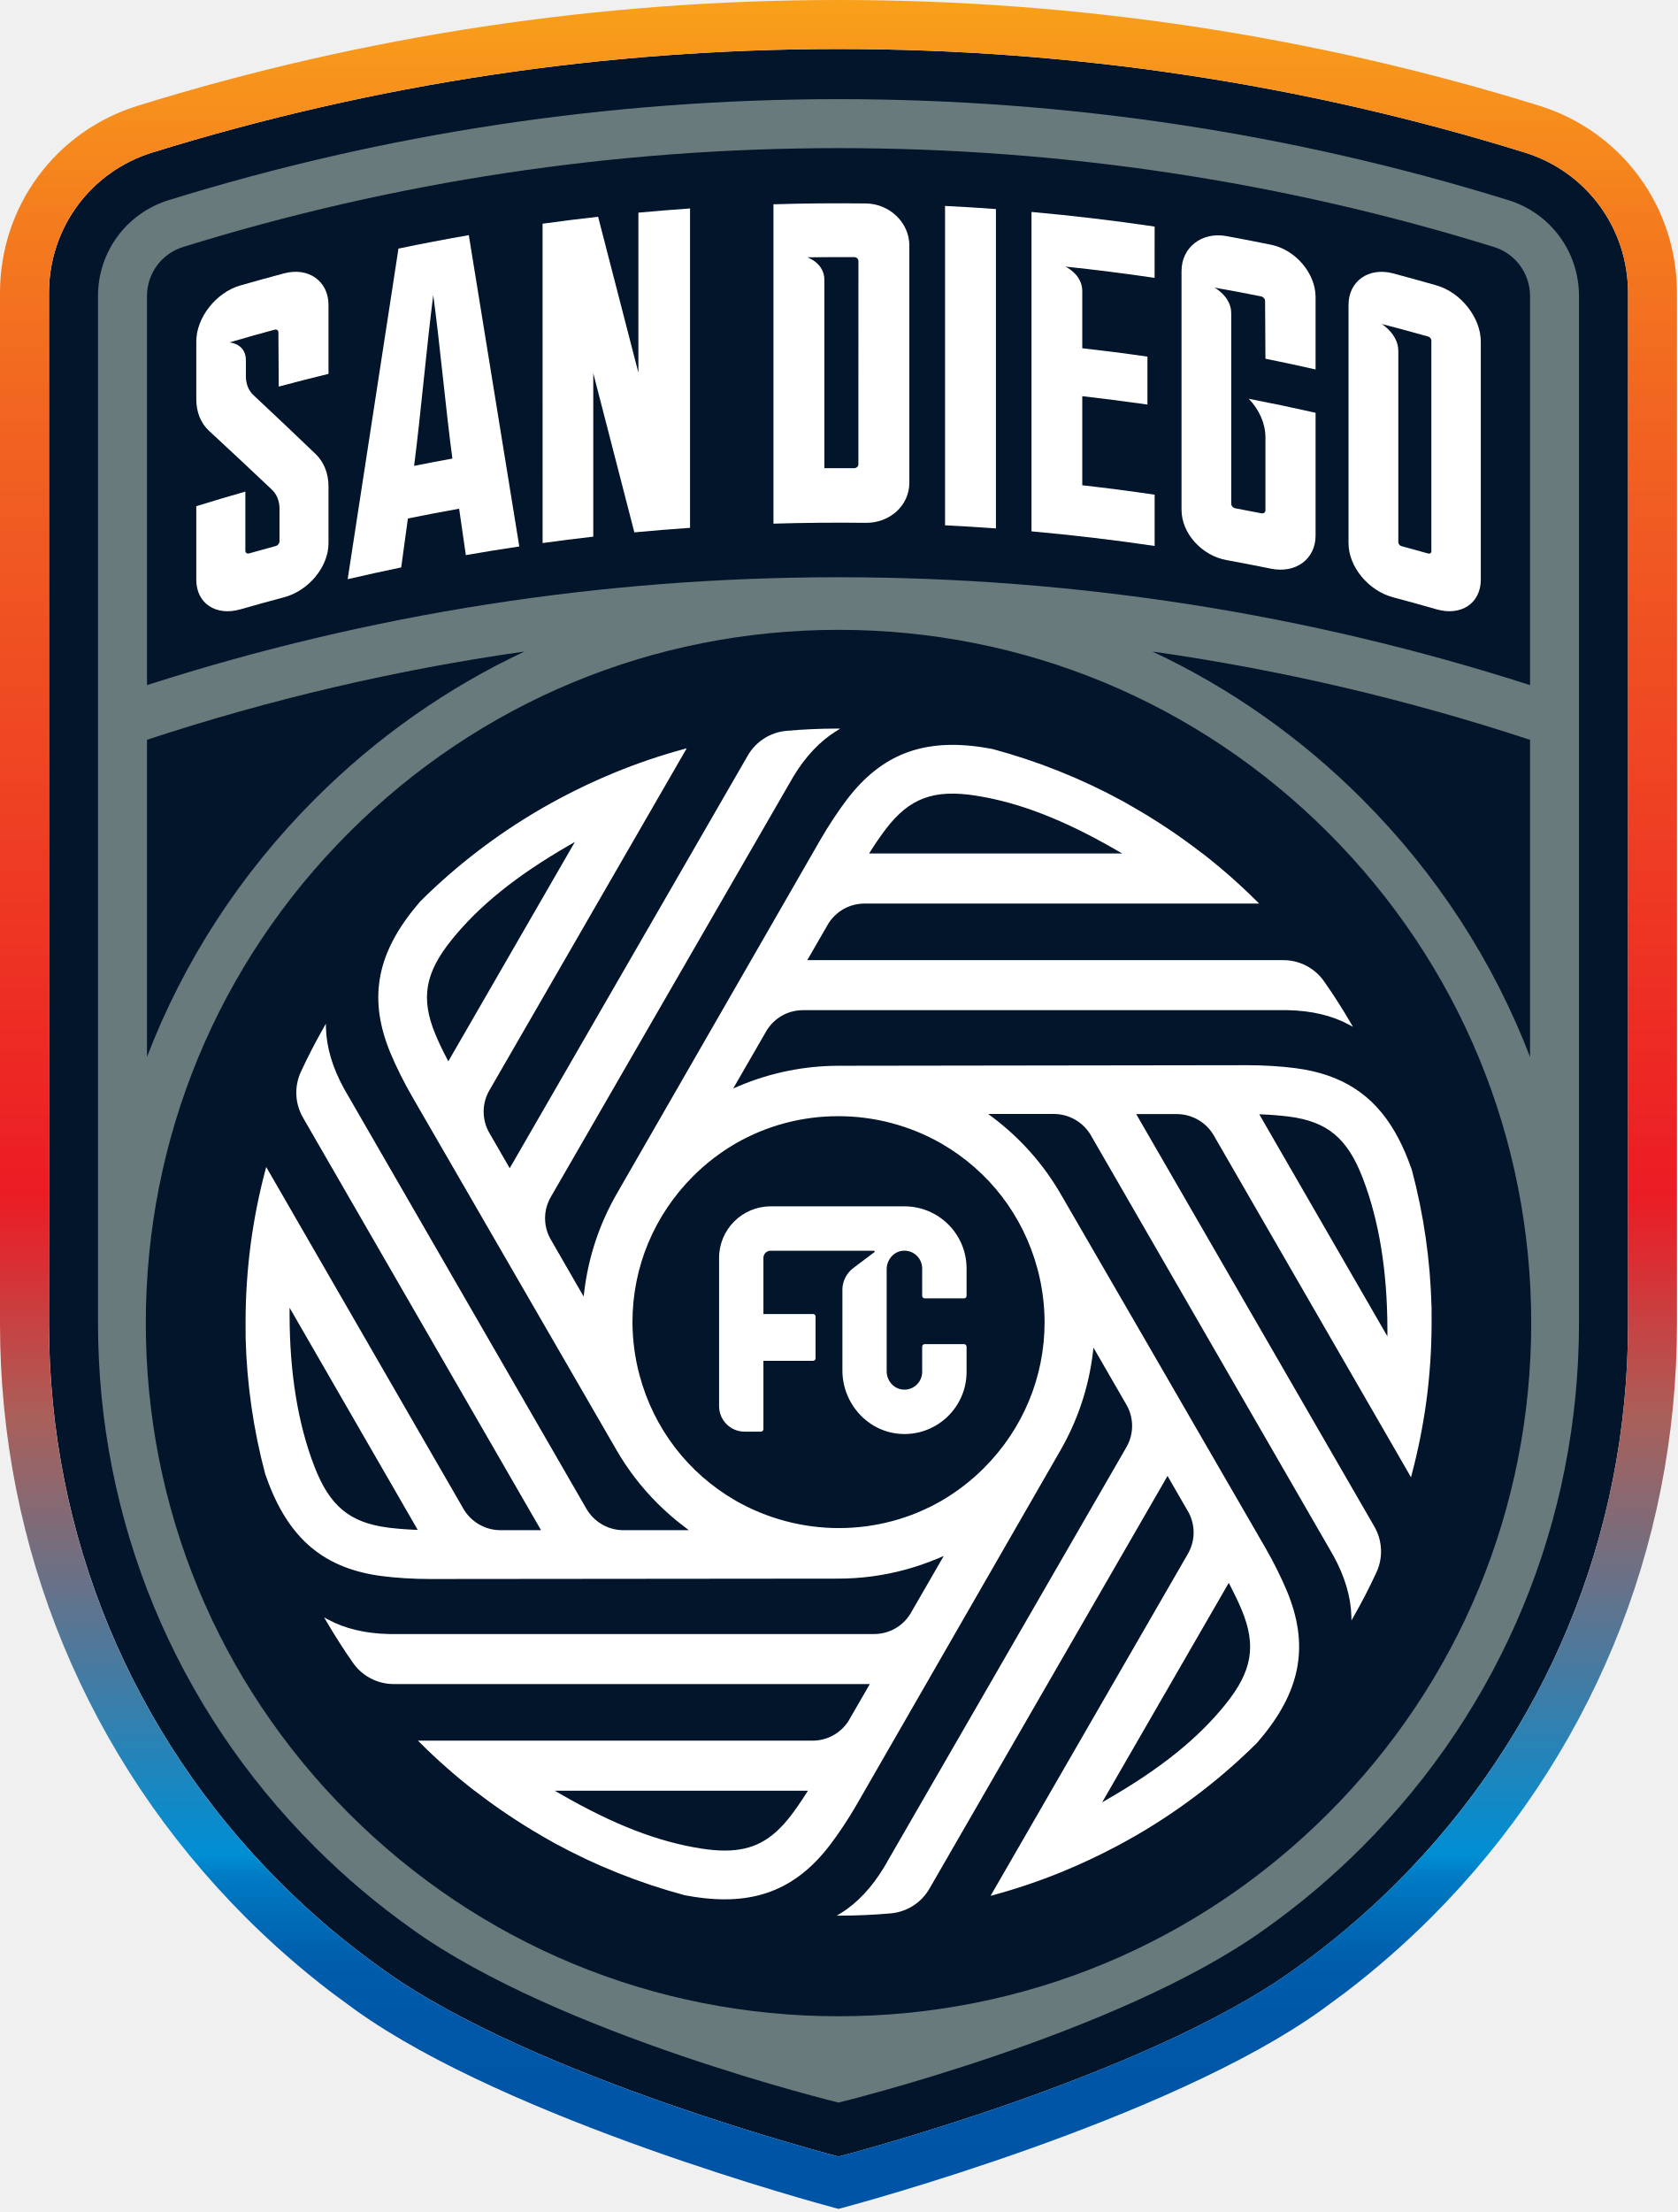
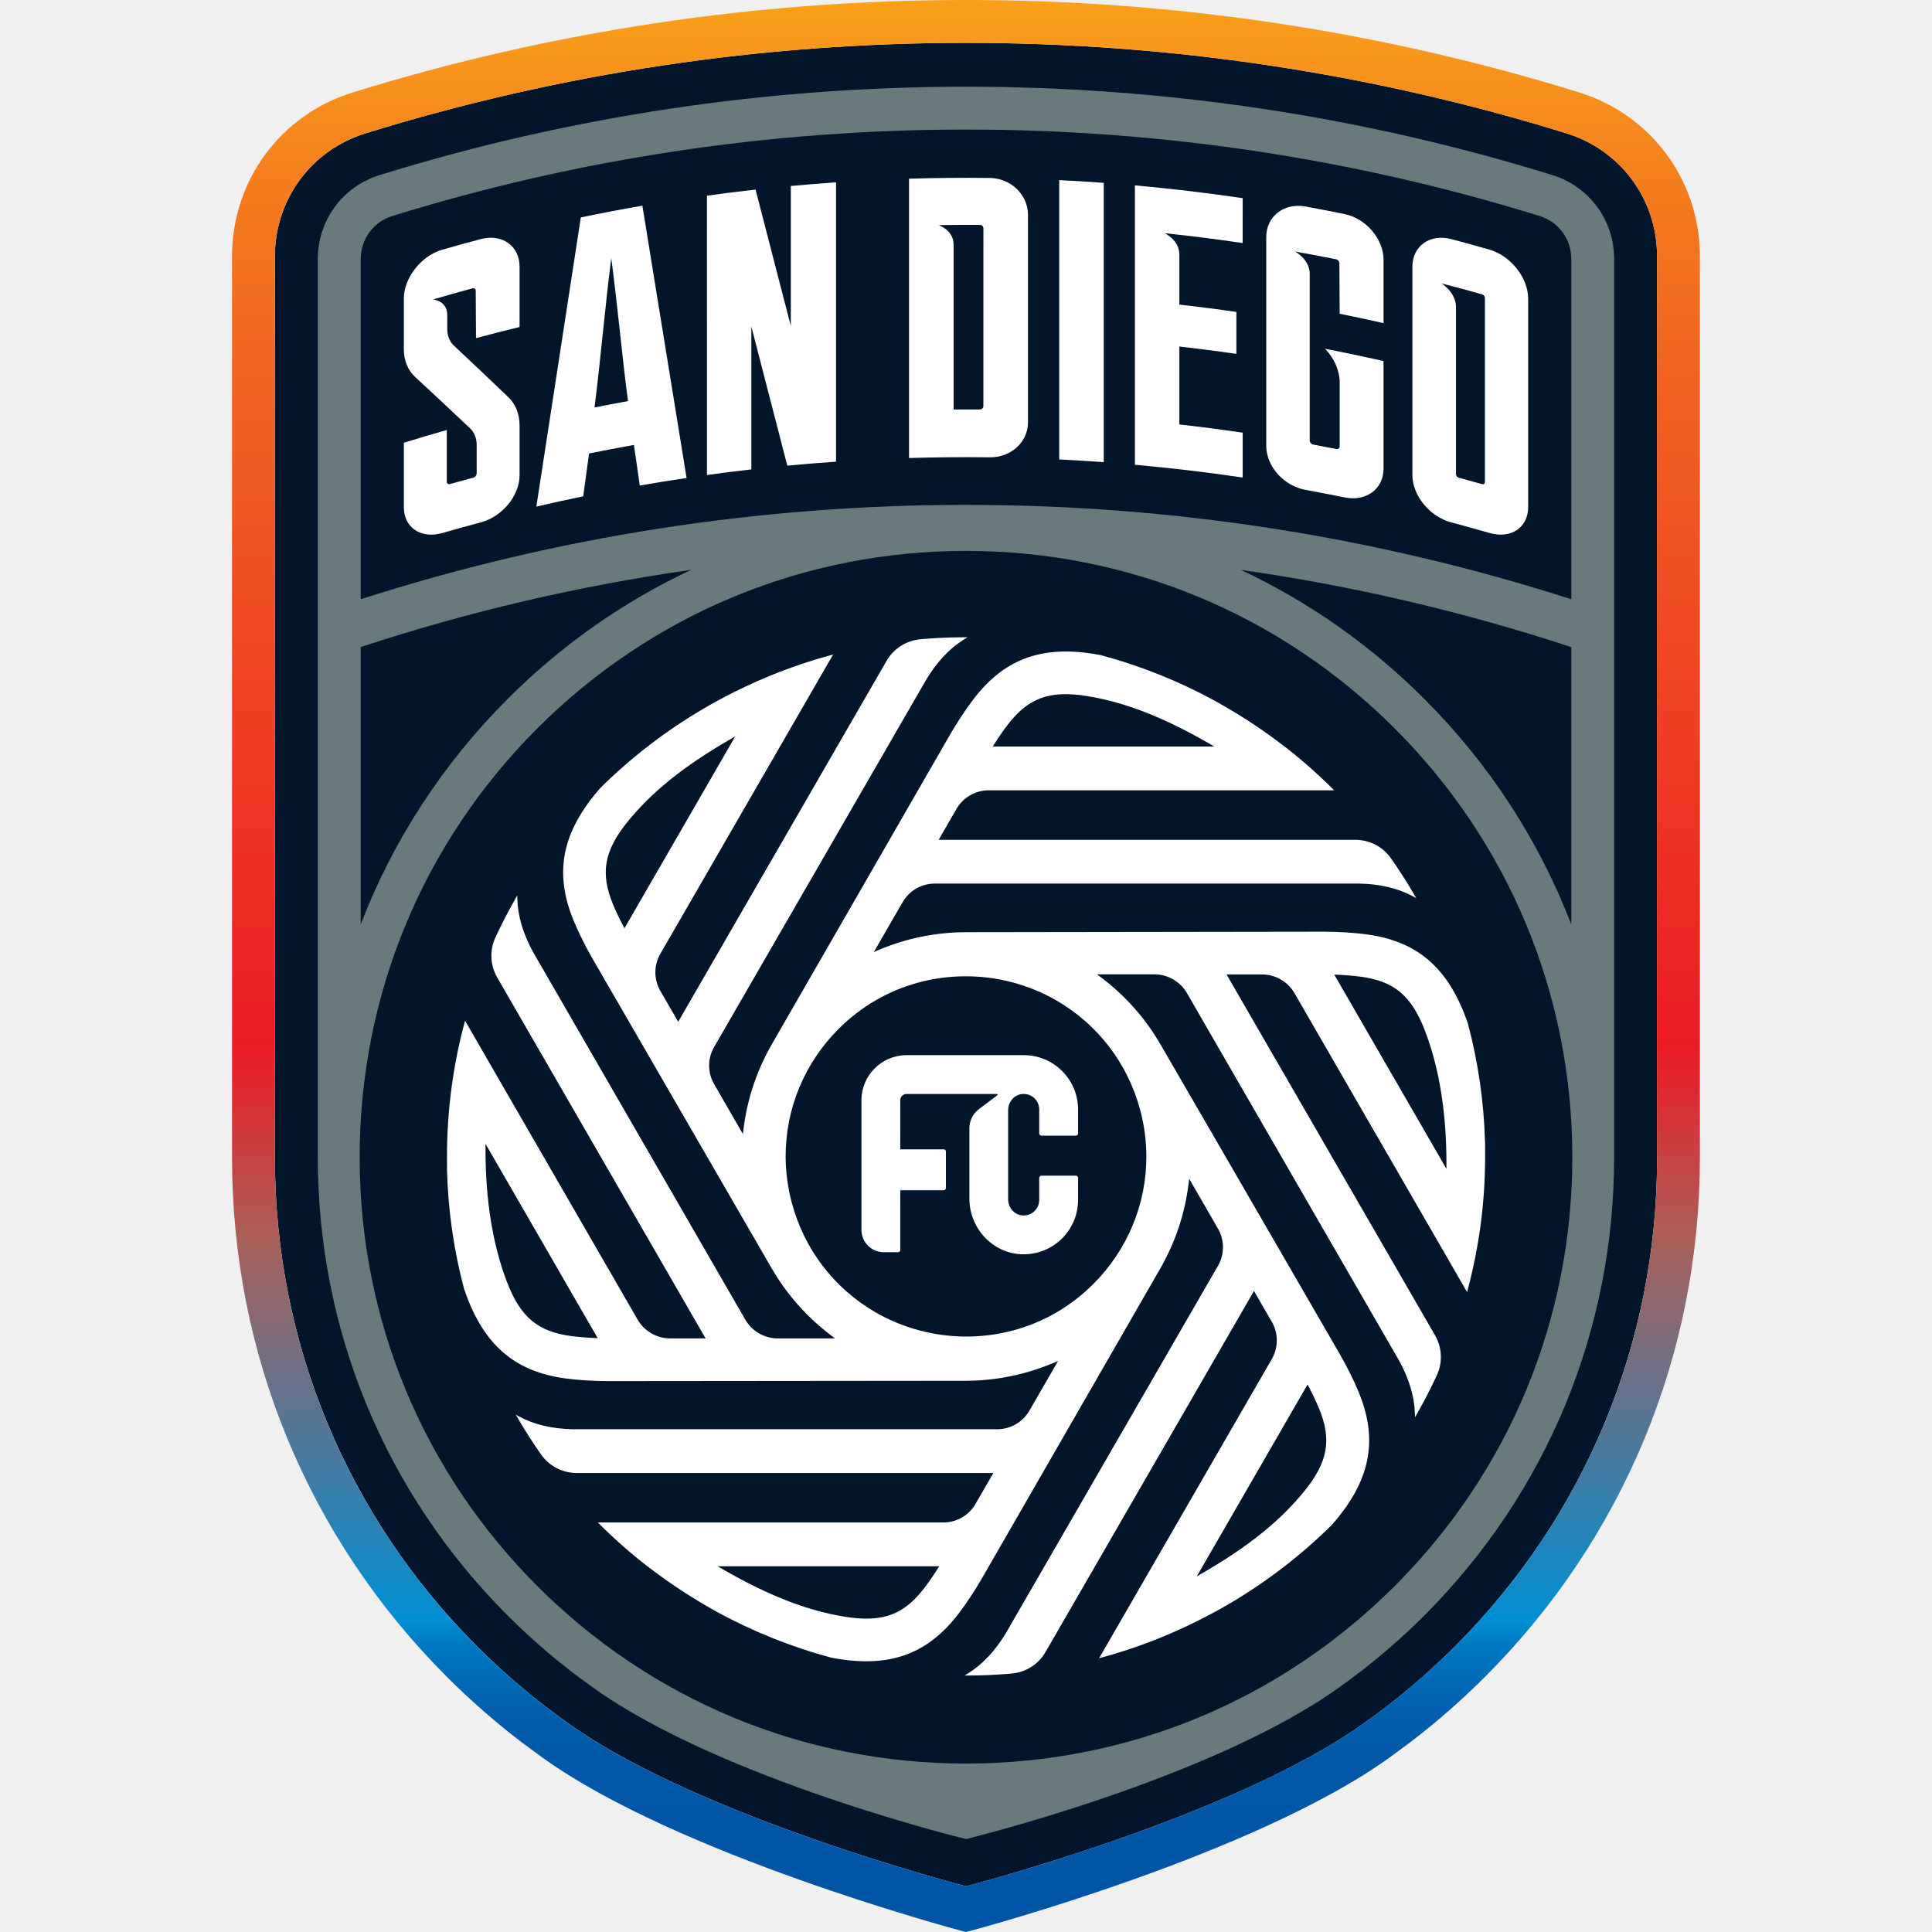
- <svg xmlns="http://www.w3.org/2000/svg" width="531" height="700" viewBox="0 0 531 700" fill="none">
-   <g clip-path="url(#clip0_38_504)">
-     <path d="M515.349 418.962V92.708C515.349 72.187 502.194 54.332 482.621 48.261C412.543 26.532 339.471 15.508 265.43 15.508C191.39 15.508 118.317 26.522 48.239 48.261C28.656 54.322 15.511 72.197 15.511 92.708V418.962C15.511 485.746 41.502 548.546 88.713 595.769C98.864 605.924 109.883 615.231 121.511 623.449C168.982 657.521 265.44 682.455 265.44 682.455C265.44 682.455 361.898 657.521 409.369 623.449C420.987 615.231 432.026 605.904 442.167 595.769C489.348 548.546 515.349 485.756 515.349 418.962Z" fill="#02152B" />
-     <path d="M487.212 33.442C415.657 11.254 341.038 0 265.43 0C189.823 0 115.203 11.254 43.638 33.452C17.537 41.531 0 65.347 0 92.708V418.961C0 489.89 27.608 556.575 77.744 606.733C86.208 615.201 95.311 623.16 104.863 630.459C104.863 630.459 111.45 635.332 112.229 635.882L112.458 636.041C161.047 670.912 259.99 697.563 264.182 698.682L265.42 699.011L266.658 698.682C270.85 697.573 369.804 670.922 418.392 636.031L418.602 635.882C419.35 635.342 425.968 630.459 426.018 630.409C435.51 623.16 444.613 615.191 453.087 606.723C503.222 556.565 530.83 489.88 530.83 418.951V92.708C530.83 65.357 513.293 41.531 487.182 33.442H487.212ZM515.349 418.961C515.349 485.756 489.358 548.546 442.147 595.769C432.006 605.914 420.977 615.221 409.349 623.449C361.878 657.521 265.42 682.455 265.42 682.455C265.42 682.455 168.962 657.521 121.491 623.449C109.873 615.231 98.844 605.924 88.693 595.769C41.492 548.546 15.491 485.756 15.491 418.961V92.708C15.491 72.187 28.646 54.332 48.219 48.261C118.297 26.532 191.37 15.508 265.41 15.508C339.451 15.508 412.523 26.522 482.601 48.261C502.184 54.322 515.329 72.197 515.329 92.708V418.961H515.349Z" fill="url(#paint0_linear_38_504)" />
-     <path d="M477.461 63.34C409.06 42.12 337.724 31.375 265.42 31.375C193.116 31.375 121.791 42.13 53.389 63.34C40.015 67.484 31.022 79.696 31.022 93.716V418.682C31.022 481.322 55.406 540.208 99.682 584.505C109.314 594.141 119.635 602.839 130.544 610.548H130.534C177.017 643.91 265.42 665.37 265.42 665.37C265.42 665.37 353.824 643.9 400.306 610.548H400.296C411.206 602.839 421.526 594.141 431.158 584.505C475.425 540.208 499.819 481.312 499.819 418.682V93.716C499.829 79.696 490.846 67.484 477.461 63.34ZM57.991 78.148C124.905 57.398 194.703 46.873 265.43 46.873C336.157 46.873 405.956 57.398 472.87 78.148C479.717 80.265 484.328 86.536 484.328 93.706V216.81C413.821 194.153 340.229 182.669 265.43 182.669C190.631 182.669 117.04 194.153 46.532 216.81V93.706C46.532 86.526 51.134 80.275 57.991 78.148ZM46.532 234.106C85.499 221.274 125.444 211.947 166.037 206.175C141.693 217.589 119.255 233.277 99.682 252.859C76.087 276.465 58.141 304.215 46.532 334.462V234.096V234.106ZM420.478 573.81C379.056 615.251 324 638.058 265.42 638.058C206.841 638.058 151.784 615.231 110.372 573.81C68.96 532.379 46.153 477.288 46.153 418.692C46.153 360.096 68.97 305.004 110.372 263.563C151.784 222.133 206.85 199.315 265.42 199.315C323.99 199.315 379.056 222.143 420.478 263.563C461.89 305.004 484.697 360.086 484.697 418.692C484.697 477.298 461.9 532.379 420.478 573.81ZM431.178 252.869C411.595 233.277 389.167 217.599 364.813 206.185C405.407 211.957 445.351 221.294 484.328 234.126V334.482C472.71 304.225 454.764 276.475 431.178 252.879" fill="#697A7C" />
-     <path d="M88.124 105.17C88.164 111.251 88.194 116.264 88.234 122.335C93.474 120.927 98.734 119.599 103.984 118.311V96.462C103.984 88.993 97.676 84.449 89.931 86.506C85.309 87.735 80.688 89.013 76.077 90.331C68.361 92.548 62.133 100.566 62.133 108.026V126.33C62.133 130.404 63.55 133.909 66.145 136.315C72.773 142.437 79.42 148.658 86.088 154.979C87.635 156.447 88.473 158.564 88.473 160.96V171.315C88.473 171.954 87.934 172.613 87.276 172.793C84.471 173.552 81.656 174.331 78.861 175.12C78.203 175.31 77.664 174.94 77.664 174.301V155.568C72.463 157.046 67.293 158.593 62.133 160.191V183.478C62.133 190.947 68.361 195.051 76.077 192.835C80.688 191.506 85.299 190.238 89.931 189.01C97.676 186.953 103.984 179.384 103.984 171.914V153.92C103.984 149.836 102.547 146.211 99.902 143.675C93.324 137.364 86.766 131.153 80.229 125.041C78.672 123.593 77.833 121.486 77.833 119.07V113.997C77.833 108.855 72.913 108.325 72.593 108.375H72.573H72.583C77.354 106.967 82.135 105.619 86.936 104.331C87.595 104.151 88.114 104.521 88.134 105.16L88.124 105.17Z" fill="white" />
-     <path d="M148.41 74.414C140.965 75.702 133.548 77.12 126.132 78.668C120.763 113.478 115.403 148.358 110.053 183.288C115.692 181.98 121.331 180.732 127.001 179.563C127.699 174.221 128.418 169.408 129.117 164.076C134.517 162.977 139.916 161.949 145.336 160.98C146.055 166.053 146.754 170.596 147.462 175.669C153.092 174.68 158.731 173.772 164.38 172.933C159.05 140.03 153.73 107.207 148.401 74.434L148.41 74.414ZM131.083 147.439C133.099 131.902 135.126 108.924 137.142 93.407C139.168 108.146 141.194 130.354 143.2 145.113C139.158 145.852 135.116 146.621 131.073 147.429L131.083 147.439Z" fill="white" />
-     <path d="M171.757 70.789C177.606 69.98 183.464 69.241 189.323 68.592C193.575 84.999 197.817 101.455 202.079 117.942V67.294C207.519 66.795 212.979 66.345 218.429 65.966V167.031C212.55 167.441 206.681 167.92 200.802 168.469C196.46 151.643 192.128 134.847 187.796 118.101V169.827C182.446 170.437 177.097 171.116 171.757 171.854C171.747 138.163 171.747 104.471 171.747 70.789H171.757Z" fill="white" />
-     <path d="M274.044 64.388C264.302 64.268 254.571 64.348 244.829 64.648V165.713C254.571 165.424 264.302 165.334 274.044 165.454C281.66 165.543 287.848 159.961 287.848 152.792V77.659C287.838 70.509 281.67 64.478 274.044 64.378V64.388ZM271.708 146.94C271.708 147.609 271.119 148.148 270.411 148.148C267.267 148.128 264.103 148.128 260.949 148.148V88.444C260.889 83.211 255.569 81.444 255.569 81.444H255.609L255.539 81.434C260.499 81.364 265.46 81.344 270.431 81.374C271.149 81.374 271.728 81.923 271.728 82.602C271.718 105.389 271.718 124.173 271.718 146.95L271.708 146.94Z" fill="white" />
-     <path d="M299.147 166.233C304.516 166.502 309.896 166.832 315.256 167.221V66.156C309.886 65.766 304.526 65.427 299.147 65.167V166.233Z" fill="white" />
-     <path d="M365.492 71.698C352.536 69.78 339.541 68.243 326.515 67.074V168.15C339.531 169.318 352.536 170.856 365.492 172.773V156.546C357.876 155.418 350.24 154.429 342.585 153.561V125.371C349.482 126.16 356.349 127.048 363.216 128.027V112.859C356.349 111.86 349.462 110.981 342.585 110.203V91.959C342.505 86.746 337.225 84.35 337.225 84.359L337.504 84.429C337.345 84.379 337.235 84.359 337.235 84.359C346.667 85.358 356.089 86.546 365.482 87.934C365.492 82.862 365.492 76.74 365.492 71.698Z" fill="white" />
-     <path d="M400.456 95.224C400.496 101.675 400.526 107.067 400.566 113.518C405.866 114.586 411.156 115.715 416.436 116.913V93.986C416.436 86.526 410.128 79.037 402.312 77.439C397.621 76.481 392.93 75.582 388.219 74.713C380.374 73.285 374.006 78.318 374.006 85.778V161.3C374.006 168.759 380.384 175.809 388.219 177.237C392.92 178.096 397.621 179.004 402.312 179.963C410.128 181.551 416.436 176.967 416.436 169.498V130.623C409.399 129.036 402.342 127.558 395.266 126.19C398.639 129.645 400.566 134.108 400.566 138.372V161.479C400.566 162.148 399.997 162.578 399.288 162.438C396.533 161.889 393.778 161.359 391.014 160.85C390.315 160.72 389.736 160.061 389.736 159.402V99.108C389.736 93.796 384.406 90.99 384.406 91.01C384.416 91.01 384.446 91.02 384.456 91.02C384.436 91.01 384.406 91.01 384.406 91.01C389.337 91.879 394.248 92.797 399.168 93.786C399.887 93.936 400.456 94.595 400.456 95.264V95.224Z" fill="white" />
-     <path d="M454.734 90.321C450.152 89.013 445.581 87.735 440.979 86.516C433.194 84.459 426.866 89.013 426.866 96.502V171.864C426.866 179.374 433.194 186.963 440.979 189.02C445.571 190.238 450.152 191.506 454.734 192.825C462.479 195.051 468.737 190.937 468.737 183.438V108.076C468.737 100.596 462.489 92.548 454.734 90.321ZM453.087 174.471C453.087 175.01 452.628 175.31 452.079 175.16C449.274 174.361 446.459 173.592 443.644 172.833C443.086 172.683 442.626 172.114 442.626 171.585V111.051C442.626 105.739 437.366 102.514 437.366 102.524C442.287 103.792 447.188 105.11 452.079 106.498C452.638 106.658 453.087 107.227 453.087 107.766V174.481V174.471Z" fill="white" />
-     <path d="M453.127 413.28C452.747 398.79 450.661 384.321 446.918 370.231C446.579 369.262 446.19 368.204 445.781 367.155C444.533 363.91 443.116 360.924 441.588 358.288C434.721 346.375 424.71 339.934 410.088 338.027C405.536 337.428 399.927 337.088 394.697 337.088L265.56 337.268C254.561 337.278 243.871 339.455 233.78 343.729L232.093 344.448L242.713 326.054C245.208 322.06 249.49 319.673 254.221 319.673H407.612C415.138 319.823 421.686 321.371 427.056 324.287L428.273 324.946L427.575 323.747C424.95 319.254 422.105 314.8 419.121 310.546C416.186 306.352 411.375 303.846 406.255 303.846H255.539L262.306 292.123C264.821 288.258 269.063 285.941 273.645 285.941H273.794C273.854 285.941 273.904 285.932 273.954 285.941H398.569L397.901 285.272C392.551 279.94 386.792 274.857 380.753 270.164L380.464 269.974C373.726 264.752 366.59 259.979 359.273 255.745C357.996 255.006 356.738 254.297 355.471 253.568C342.435 246.448 328.531 240.886 314.118 237.011C313.22 236.852 312.242 236.672 311.254 236.522C292.389 233.586 279.114 238.629 268.195 252.879C265.41 256.514 262.306 261.207 259.681 265.75L195.262 377.72C189.773 387.257 186.309 397.602 184.972 408.486L184.752 410.304L174.152 391.91C171.926 387.756 172.006 382.833 174.372 378.759L251.087 245.829C254.98 239.368 259.611 234.475 264.821 231.29L265.999 230.561H264.622C259.402 230.581 254.121 230.82 248.951 231.28C243.851 231.729 239.279 234.645 236.724 239.068L161.346 369.692L154.589 357.969C152.533 353.924 152.603 349.221 154.779 345.277L155.178 344.588L217.381 236.802L216.482 237.051C209.166 239.029 201.89 241.505 194.843 244.371L194.544 244.501C188.715 246.887 182.926 249.603 177.326 252.589L177.236 252.639C175.31 253.668 173.483 254.686 171.627 255.745L170.838 256.204C157.034 264.262 144.338 274.019 133.079 285.203C132.401 285.991 131.672 286.85 130.963 287.739C118.986 302.608 116.72 316.648 123.587 333.224C125.344 337.448 127.849 342.491 130.474 347.034L195.143 458.864C198.696 465.026 203.058 470.688 208.068 475.7C210.693 478.327 213.568 480.833 216.612 483.14L218.059 484.238H197.109C192.368 484.148 187.966 481.542 185.61 477.438L108.935 344.568C105.282 337.947 103.355 331.486 103.186 325.375L103.146 323.977L102.457 325.185C99.872 329.739 97.436 334.432 95.251 339.165C93.095 343.799 93.344 349.211 95.889 353.635L171.258 484.228H158.052C153.331 484.098 148.96 481.472 146.644 477.378L84.271 369.302L84.022 370.211C82.016 377.74 80.478 385.459 79.43 393.138C78.303 401.526 77.734 410.014 77.734 418.372C77.734 420.08 77.744 421.777 77.754 423.465C78.133 437.954 80.209 452.424 83.962 466.514C84.301 467.482 84.691 468.541 85.1 469.609C91.997 487.424 102.996 496.401 120.783 498.747C125.324 499.347 130.933 499.686 136.174 499.686L265.31 499.566C272.417 499.566 279.494 498.628 286.351 496.79C289.934 495.832 293.537 494.593 297.061 493.106L298.737 492.387L288.157 510.72C285.672 514.715 281.38 517.101 276.679 517.101H123.248C115.722 516.951 109.174 515.404 103.815 512.488L102.597 511.829L103.296 513.027C105.921 517.511 108.765 521.964 111.75 526.228C114.684 530.422 119.495 532.929 124.615 532.929H275.332L268.564 544.652C266.059 548.526 261.807 550.833 257.226 550.833H132.291L132.96 551.502C138.31 556.834 144.069 561.917 150.107 566.611L150.397 566.8C157.134 572.013 164.271 576.796 171.597 581.03C172.864 581.759 174.112 582.468 175.37 583.187C188.425 590.317 202.339 595.889 216.772 599.763C217.66 599.923 218.648 600.103 219.636 600.252C238.501 603.188 251.776 598.145 262.695 583.896C265.48 580.251 268.584 575.568 271.209 571.024L335.628 459.054C341.118 449.518 344.581 439.173 345.919 428.288L346.138 426.471L356.758 444.874C358.974 449.029 358.884 453.941 356.539 458.006L279.823 590.926C275.91 597.387 271.289 602.3 266.079 605.485L264.901 606.214H266.299C271.509 606.194 276.779 605.954 281.969 605.495C287.069 605.046 291.641 602.13 294.196 597.696L369.574 467.073L376.341 478.796C378.457 482.94 378.318 487.813 375.952 491.827C375.912 491.897 375.892 491.947 375.862 491.987L313.56 599.953L314.468 599.703C321.784 597.716 329.07 595.25 336.147 592.364L336.416 592.244C342.245 589.857 348.015 587.141 353.584 584.175L353.844 584.046C355.72 583.047 357.567 582.019 359.333 581L360.072 580.581C373.896 572.512 386.602 562.756 397.891 551.552C398.569 550.763 399.288 549.904 400.007 549.016C411.984 534.137 414.26 520.107 407.383 503.531C405.626 499.307 403.121 494.264 400.496 489.72C379.745 453.752 340.259 385.629 335.788 377.91C330.298 368.424 323.062 360.255 314.278 353.625L312.811 352.526H333.831C338.562 352.606 342.974 355.213 345.33 359.307L422.015 492.187C425.668 498.807 427.595 505.268 427.764 511.379L427.804 512.777L428.493 511.569C431.088 507.026 433.514 502.322 435.699 497.589C437.855 492.956 437.606 487.543 435.061 483.12L359.663 352.566H372.868C377.589 352.696 381.961 355.302 384.276 359.417L446.649 467.492L446.878 466.583C448.885 459.044 450.422 451.305 451.48 443.606C452.608 435.238 453.167 426.76 453.167 418.402C453.167 416.695 453.157 415.007 453.147 413.31M439.193 422.926L398.609 352.616L399.717 352.666C402.752 352.796 405.636 353.046 408.062 353.355C420.189 354.943 426.497 360.195 431.338 372.737C436.518 386.148 439.153 402.265 439.173 420.639V422.926H439.193ZM298.029 361.903C313.1 370.611 323.9 384.71 328.422 401.596C329.889 407.068 330.637 412.72 330.657 418.392C330.657 435.777 323.83 452.184 311.453 464.576C307.451 468.581 302.93 472.056 298.039 474.912C288.227 480.583 277.008 483.569 265.56 483.569C254.111 483.569 242.763 480.563 232.832 474.872C217.76 466.164 206.96 452.074 202.439 435.188C200.972 429.716 200.223 424.064 200.203 418.392C200.203 401.007 207.03 384.601 219.407 372.208C223.409 368.204 227.931 364.729 232.822 361.883C242.813 356.111 254.042 353.225 265.3 353.225C276.579 353.205 287.918 356.101 298.029 361.903ZM308.878 251.79C322.553 253.917 336.656 259.379 353.265 268.956L355.241 270.094H275.102L275.701 269.155C277.328 266.599 278.975 264.213 280.472 262.265C287.908 252.559 295.603 249.713 308.878 251.78M137.811 327.292C133.129 315.989 134.507 307.9 142.951 297.435C151.624 286.66 163.402 277.164 180.011 267.568L181.987 266.419L141.913 335.86L141.394 334.862C139.976 332.175 138.749 329.559 137.811 327.292ZM132.231 484.148L131.123 484.098C128.089 483.969 125.204 483.719 122.779 483.409C110.652 481.822 104.344 476.569 99.503 464.027C94.322 450.606 91.687 434.499 91.667 416.126V413.839L132.231 484.148ZM255.758 566.67L255.16 567.609C253.523 570.175 251.866 572.562 250.389 574.499C244.34 582.408 238.261 585.623 229.428 585.623C227.172 585.623 224.737 585.414 221.972 584.984C208.298 582.857 194.194 577.395 177.586 567.819L175.609 566.68H255.758V566.67ZM348.883 570.345L388.958 500.904L389.477 501.903C390.884 504.609 392.122 507.235 393.06 509.482C397.751 520.786 396.364 528.874 387.919 539.339C379.246 550.124 367.468 559.611 350.859 569.207L348.883 570.345Z" fill="white" />
-     <path d="M227.621 398.071V444.974C227.621 449.438 231.235 453.053 235.696 453.053H240.866C241.296 453.053 241.655 452.703 241.655 452.264V430.635H257.375C257.804 430.635 258.164 430.285 258.164 429.846V416.625C258.164 416.195 257.814 415.836 257.375 415.836H241.655V398.061C241.655 396.823 242.663 395.805 243.911 395.805H276.629C276.859 395.805 276.968 396.104 276.779 396.254L270.111 401.277C268.025 402.845 266.768 405.271 266.658 407.867V433.66C266.658 444.305 274.922 453.392 285.552 453.792C296.731 454.211 305.964 445.244 305.964 434.14V426.151C305.964 425.722 305.614 425.362 305.175 425.362H292.699C292.27 425.362 291.91 425.712 291.91 426.151V434.14C291.91 437.485 288.976 440.161 285.552 439.712C282.718 439.352 280.671 436.796 280.671 433.94V401.656C280.671 398.72 282.817 396.094 285.742 395.815C289.086 395.495 291.91 398.121 291.91 401.417V410.084C291.91 410.514 292.26 410.873 292.699 410.873H305.175C305.604 410.873 305.964 410.524 305.964 410.084V401.417C305.964 390.562 297.16 381.755 286.311 381.755H243.931C234.918 381.775 227.621 389.074 227.621 398.071Z" fill="white" />
+ <svg xmlns="http://www.w3.org/2000/svg" width="700" height="700" viewBox="0 0 700 700" fill="none">
+   <g clip-path="url(#clip0_74_870)">
+     <path d="M600.39 419.56V92.84C600.39 72.29 587.21 54.41 567.6 48.33C497.39 26.57 424.18 15.53 350 15.53C275.82 15.53 202.61 26.56 132.4 48.33C112.78 54.4 99.61 72.3 99.61 92.84V419.56C99.61 486.44 125.65 549.33 172.95 596.62C183.12 606.79 194.16 616.11 205.81 624.34C253.37 658.46 350.01 683.43 350.01 683.43C350.01 683.43 446.65 658.46 494.21 624.34C505.85 616.11 516.91 606.77 527.07 596.62C574.34 549.33 600.39 486.45 600.39 419.56Z" fill="#02152B" />
+     <path d="M572.2 33.49C500.51 11.27 425.75 0 350 0C274.25 0 199.49 11.27 127.79 33.5C101.64 41.59 84.07 65.44 84.07 92.84V419.56C84.07 490.59 111.73 557.37 161.96 607.6C170.44 616.08 179.56 624.05 189.13 631.36C189.13 631.36 195.73 636.24 196.51 636.79L196.74 636.95C245.42 671.87 344.55 698.56 348.75 699.68L349.99 700.01L351.23 699.68C355.43 698.57 454.57 671.88 503.25 636.94L503.46 636.79C504.21 636.25 510.84 631.36 510.89 631.31C520.4 624.05 529.52 616.07 538.01 607.59C588.24 557.36 615.9 490.58 615.9 419.55V92.84C615.9 65.45 598.33 41.59 572.17 33.49H572.2ZM600.39 419.56C600.39 486.45 574.35 549.33 527.05 596.62C516.89 606.78 505.84 616.1 494.19 624.34C446.63 658.46 349.99 683.43 349.99 683.43C349.99 683.43 253.35 658.46 205.79 624.34C194.15 616.11 183.1 606.79 172.93 596.62C125.64 549.33 99.59 486.45 99.59 419.56V92.84C99.59 72.29 112.77 54.41 132.38 48.33C202.59 26.57 275.8 15.53 349.98 15.53C424.16 15.53 497.37 26.56 567.58 48.33C587.2 54.4 600.37 72.3 600.37 92.84V419.56H600.39Z" fill="url(#paint0_linear_74_870)" />
+     <path d="M562.43 63.43C493.9 42.18 422.43 31.42 349.99 31.42C277.55 31.42 206.09 42.19 137.56 63.43C124.16 67.58 115.15 79.81 115.15 93.85V419.28C115.15 482.01 139.58 540.98 183.94 585.34C193.59 594.99 203.93 603.7 214.86 611.42H214.85C261.42 644.83 349.99 666.32 349.99 666.32C349.99 666.32 438.56 644.82 485.13 611.42H485.12C496.05 603.7 506.39 594.99 516.04 585.34C560.39 540.98 584.83 482 584.83 419.28V93.85C584.84 79.81 575.84 67.58 562.43 63.43ZM142.17 78.26C209.21 57.48 279.14 46.94 350 46.94C420.86 46.94 490.79 57.48 557.83 78.26C564.69 80.38 569.31 86.66 569.31 93.84V217.12C498.67 194.43 424.94 182.93 350 182.93C275.06 182.93 201.33 194.43 130.69 217.12V93.84C130.69 86.65 135.3 80.39 142.17 78.26ZM130.69 234.44C169.73 221.59 209.75 212.25 250.42 206.47C226.03 217.9 203.55 233.61 183.94 253.22C160.3 276.86 142.32 304.65 130.69 334.94V234.43V234.44ZM505.34 574.63C463.84 616.13 408.68 638.97 349.99 638.97C291.3 638.97 236.14 616.11 194.65 574.63C153.16 533.14 130.31 477.97 130.31 419.29C130.31 360.61 153.17 305.44 194.65 263.94C236.14 222.45 291.31 199.6 349.99 199.6C408.67 199.6 463.84 222.46 505.34 263.94C546.83 305.44 569.68 360.6 569.68 419.29C569.68 477.98 546.84 533.14 505.34 574.63ZM516.06 253.23C496.44 233.61 473.97 217.91 449.57 206.48C490.24 212.26 530.26 221.61 569.31 234.46V334.96C557.67 304.66 539.69 276.87 516.06 253.24" fill="#697A7C" />
+     <path d="M172.36 105.32C172.4 111.41 172.43 116.43 172.47 122.51C177.72 121.1 182.99 119.77 188.25 118.48V96.6C188.25 89.12 181.93 84.57 174.17 86.63C169.54 87.86 164.91 89.14 160.29 90.46C152.56 92.68 146.32 100.71 146.32 108.18V126.51C146.32 130.59 147.74 134.1 150.34 136.51C156.98 142.64 163.64 148.87 170.32 155.2C171.87 156.67 172.71 158.79 172.71 161.19V171.56C172.71 172.2 172.17 172.86 171.51 173.04C168.7 173.8 165.88 174.58 163.08 175.37C162.42 175.56 161.88 175.19 161.88 174.55V155.79C156.67 157.27 151.49 158.82 146.32 160.42V183.74C146.32 191.22 152.56 195.33 160.29 193.11C164.91 191.78 169.53 190.51 174.17 189.28C181.93 187.22 188.25 179.64 188.25 172.16V154.14C188.25 150.05 186.81 146.42 184.16 143.88C177.57 137.56 171 131.34 164.45 125.22C162.89 123.77 162.05 121.66 162.05 119.24V114.16C162.05 109.01 157.12 108.48 156.8 108.53H156.78H156.79C161.57 107.12 166.36 105.77 171.17 104.48C171.83 104.3 172.35 104.67 172.37 105.31L172.36 105.32Z" fill="white" />
+     <path d="M232.76 74.52C225.3 75.81 217.87 77.23 210.44 78.78C205.06 113.64 199.69 148.57 194.33 183.55C199.98 182.24 205.63 180.99 211.31 179.82C212.01 174.47 212.73 169.65 213.43 164.31C218.84 163.21 224.25 162.18 229.68 161.21C230.4 166.29 231.1 170.84 231.81 175.92C237.45 174.93 243.1 174.02 248.76 173.18C243.42 140.23 238.09 107.36 232.75 74.54L232.76 74.52ZM215.4 147.65C217.42 132.09 219.45 109.08 221.47 93.54C223.5 108.3 225.53 130.54 227.54 145.32C223.49 146.06 219.44 146.83 215.39 147.64L215.4 147.65Z" fill="white" />
+     <path d="M256.15 70.89C262.01 70.08 267.88 69.34 273.75 68.69C278.01 85.12 282.26 101.6 286.53 118.11V67.39C291.98 66.89 297.45 66.44 302.91 66.06V167.27C297.02 167.68 291.14 168.16 285.25 168.71C280.9 151.86 276.56 135.04 272.22 118.27V170.07C266.86 170.68 261.5 171.36 256.15 172.1C256.14 138.36 256.14 104.62 256.14 70.89H256.15Z" fill="white" />
+     <path d="M358.63 64.48C348.87 64.36 339.12 64.44 329.36 64.74V165.95C339.12 165.66 348.87 165.57 358.63 165.69C366.26 165.78 372.46 160.19 372.46 153.01V77.77C372.45 70.61 366.27 64.57 358.63 64.47V64.48ZM356.29 147.15C356.29 147.82 355.7 148.36 354.99 148.36C351.84 148.34 348.67 148.34 345.51 148.36V88.57C345.45 83.33 340.12 81.56 340.12 81.56H340.16L340.09 81.55C345.06 81.48 350.03 81.46 355.01 81.49C355.73 81.49 356.31 82.04 356.31 82.72C356.3 105.54 356.3 124.35 356.3 147.16L356.29 147.15Z" fill="white" />
+     <path d="M383.78 166.47C389.16 166.74 394.55 167.07 399.92 167.46V66.25C394.54 65.86 389.17 65.52 383.78 65.26V166.47Z" fill="white" />
+     <path d="M450.25 71.8C437.27 69.88 424.25 68.34 411.2 67.17V168.39C424.24 169.56 437.27 171.1 450.25 173.02V156.77C442.62 155.64 434.97 154.65 427.3 153.78V125.55C434.21 126.34 441.09 127.23 447.97 128.21V113.02C441.09 112.02 434.19 111.14 427.3 110.36V92.09C427.22 86.87 421.93 84.47 421.93 84.48L422.21 84.55C422.05 84.5 421.94 84.48 421.94 84.48C431.39 85.48 440.83 86.67 450.24 88.06C450.25 82.98 450.25 76.85 450.25 71.8Z" fill="white" />
+     <path d="M485.28 95.36C485.32 101.82 485.35 107.22 485.39 113.68C490.7 114.75 496 115.88 501.29 117.08V94.12C501.29 86.65 494.97 79.15 487.14 77.55C482.44 76.59 477.74 75.69 473.02 74.82C465.16 73.39 458.78 78.43 458.78 85.9V161.53C458.78 169 465.17 176.06 473.02 177.49C477.73 178.35 482.44 179.26 487.14 180.22C494.97 181.81 501.29 177.22 501.29 169.74V130.81C494.24 129.22 487.17 127.74 480.08 126.37C483.46 129.83 485.39 134.3 485.39 138.57V161.71C485.39 162.38 484.82 162.81 484.11 162.67C481.35 162.12 478.59 161.59 475.82 161.08C475.12 160.95 474.54 160.29 474.54 159.63V99.25C474.54 93.93 469.2 91.12 469.2 91.14C469.21 91.14 469.24 91.15 469.25 91.15C469.23 91.14 469.2 91.14 469.2 91.14C474.14 92.01 479.06 92.93 483.99 93.92C484.71 94.07 485.28 94.73 485.28 95.4V95.36Z" fill="white" />
+     <path d="M539.66 90.45C535.07 89.14 530.49 87.86 525.88 86.64C518.08 84.58 511.74 89.14 511.74 96.64V172.11C511.74 179.63 518.08 187.23 525.88 189.29C530.48 190.51 535.07 191.78 539.66 193.1C547.42 195.33 553.69 191.21 553.69 183.7V108.23C553.69 100.74 547.43 92.68 539.66 90.45ZM538.01 174.72C538.01 175.26 537.55 175.56 537 175.41C534.19 174.61 531.37 173.84 528.55 173.08C527.99 172.93 527.53 172.36 527.53 171.83V111.21C527.53 105.89 522.26 102.66 522.26 102.67C527.19 103.94 532.1 105.26 537 106.65C537.56 106.81 538.01 107.38 538.01 107.92V174.73V174.72Z" fill="white" />
+     <path d="M538.05 413.87C537.67 399.36 535.58 384.87 531.83 370.76C531.49 369.79 531.1 368.73 530.69 367.68C529.44 364.43 528.02 361.44 526.49 358.8C519.61 346.87 509.58 340.42 494.93 338.51C490.37 337.91 484.75 337.57 479.51 337.57L350.13 337.75C339.11 337.76 328.4 339.94 318.29 344.22L316.6 344.94L327.24 326.52C329.74 322.52 334.03 320.13 338.77 320.13H492.45C499.99 320.28 506.55 321.83 511.93 324.75L513.15 325.41L512.45 324.21C509.82 319.71 506.97 315.25 503.98 310.99C501.04 306.79 496.22 304.28 491.09 304.28H340.09L346.87 292.54C349.39 288.67 353.64 286.35 358.23 286.35H358.38C358.44 286.35 358.49 286.34 358.54 286.35H483.39L482.72 285.68C477.36 280.34 471.59 275.25 465.54 270.55L465.25 270.36C458.5 265.13 451.35 260.35 444.02 256.11C442.74 255.37 441.48 254.66 440.21 253.93C427.15 246.8 413.22 241.23 398.78 237.35C397.88 237.19 396.9 237.01 395.91 236.86C377.01 233.92 363.71 238.97 352.77 253.24C349.98 256.88 346.87 261.58 344.24 266.13L279.7 378.26C274.2 387.81 270.73 398.17 269.39 409.07L269.17 410.89L258.55 392.47C256.32 388.31 256.4 383.38 258.77 379.3L335.63 246.18C339.53 239.71 344.17 234.81 349.39 231.62L350.57 230.89H349.19C343.96 230.91 338.67 231.15 333.49 231.61C328.38 232.06 323.8 234.98 321.24 239.41L245.72 370.22L238.95 358.48C236.89 354.43 236.96 349.72 239.14 345.77L239.54 345.08L301.86 237.14L300.96 237.39C293.63 239.37 286.34 241.85 279.28 244.72L278.98 244.85C273.14 247.24 267.34 249.96 261.73 252.95L261.64 253C259.71 254.03 257.88 255.05 256.02 256.11L255.23 256.57C241.4 264.64 228.68 274.41 217.4 285.61C216.72 286.4 215.99 287.26 215.28 288.15C203.28 303.04 201.01 317.1 207.89 333.7C209.65 337.93 212.16 342.98 214.79 347.53L279.58 459.52C283.14 465.69 287.51 471.36 292.53 476.38C295.16 479.01 298.04 481.52 301.09 483.83L302.54 484.93H281.55C276.8 484.84 272.39 482.23 270.03 478.12L193.21 345.06C189.55 338.43 187.62 331.96 187.45 325.84L187.41 324.44L186.72 325.65C184.13 330.21 181.69 334.91 179.5 339.65C177.34 344.29 177.59 349.71 180.14 354.14L255.65 484.92H242.42C237.69 484.79 233.31 482.16 230.99 478.06L168.5 369.83L168.25 370.74C166.24 378.28 164.7 386.01 163.65 393.7C162.52 402.1 161.95 410.6 161.95 418.97C161.95 420.68 161.96 422.38 161.97 424.07C162.35 438.58 164.43 453.07 168.19 467.18C168.53 468.15 168.92 469.21 169.33 470.28C176.24 488.12 187.26 497.11 205.08 499.46C209.63 500.06 215.25 500.4 220.5 500.4L349.88 500.28C357 500.28 364.09 499.34 370.96 497.5C374.55 496.54 378.16 495.3 381.69 493.81L383.37 493.09L372.77 511.45C370.28 515.45 365.98 517.84 361.27 517.84H207.55C200.01 517.69 193.45 516.14 188.08 513.22L186.86 512.56L187.56 513.76C190.19 518.25 193.04 522.71 196.03 526.98C198.97 531.18 203.79 533.69 208.92 533.69H359.92L353.14 545.43C350.63 549.31 346.37 551.62 341.78 551.62H216.61L217.28 552.29C222.64 557.63 228.41 562.72 234.46 567.42L234.75 567.61C241.5 572.83 248.65 577.62 255.99 581.86C257.26 582.59 258.51 583.3 259.77 584.02C272.85 591.16 286.79 596.74 301.25 600.62C302.14 600.78 303.13 600.96 304.12 601.11C323.02 604.05 336.32 599 347.26 584.73C350.05 581.08 353.16 576.39 355.79 571.84L420.33 459.71C425.83 450.16 429.3 439.8 430.64 428.9L430.86 427.08L441.5 445.51C443.72 449.67 443.63 454.59 441.28 458.66L364.42 591.77C360.5 598.24 355.87 603.16 350.65 606.35L349.47 607.08H350.87C356.09 607.06 361.37 606.82 366.57 606.36C371.68 605.91 376.26 602.99 378.82 598.55L454.34 467.74L461.12 479.48C463.24 483.63 463.1 488.51 460.73 492.53C460.69 492.6 460.67 492.65 460.64 492.69L398.22 600.81L399.13 600.56C406.46 598.57 413.76 596.1 420.85 593.21L421.12 593.09C426.96 590.7 432.74 587.98 438.32 585.01L438.58 584.88C440.46 583.88 442.31 582.85 444.08 581.83L444.82 581.41C458.67 573.33 471.4 563.56 482.71 552.34C483.39 551.55 484.11 550.69 484.83 549.8C496.83 534.9 499.11 520.85 492.22 504.25C490.46 500.02 487.95 494.97 485.32 490.42C464.53 454.4 424.97 386.18 420.49 378.45C414.99 368.95 407.74 360.77 398.94 354.13L397.47 353.03H418.53C423.27 353.11 427.69 355.72 430.05 359.82L506.88 492.89C510.54 499.52 512.47 505.99 512.64 512.11L512.68 513.51L513.37 512.3C515.97 507.75 518.4 503.04 520.59 498.3C522.75 493.66 522.5 488.24 519.95 483.81L444.41 353.07H457.64C462.37 353.2 466.75 355.81 469.07 359.93L531.56 468.16L531.79 467.25C533.8 459.7 535.34 451.95 536.4 444.24C537.53 435.86 538.09 427.37 538.09 419C538.09 417.29 538.08 415.6 538.07 413.9M524.09 423.53L483.43 353.12L484.54 353.17C487.58 353.3 490.47 353.55 492.9 353.86C505.05 355.45 511.37 360.71 516.22 373.27C521.41 386.7 524.05 402.84 524.07 421.24V423.53H524.09ZM382.66 362.42C397.76 371.14 408.58 385.26 413.11 402.17C414.58 407.65 415.33 413.31 415.35 418.99C415.35 436.4 408.51 452.83 396.11 465.24C392.1 469.25 387.57 472.73 382.67 475.59C372.84 481.27 361.6 484.26 350.13 484.26C338.66 484.26 327.29 481.25 317.34 475.55C302.24 466.83 291.42 452.72 286.89 435.81C285.42 430.33 284.67 424.67 284.65 418.99C284.65 401.58 291.49 385.15 303.89 372.74C307.9 368.73 312.43 365.25 317.33 362.4C327.34 356.62 338.59 353.73 349.87 353.73C361.17 353.71 372.53 356.61 382.66 362.42ZM393.53 252.15C407.23 254.28 421.36 259.75 438 269.34L439.98 270.48H359.69L360.29 269.54C361.92 266.98 363.57 264.59 365.07 262.64C372.52 252.92 380.23 250.07 393.53 252.14M222.14 327.76C217.45 316.44 218.83 308.34 227.29 297.86C235.98 287.07 247.78 277.56 264.42 267.95L266.4 266.8L226.25 336.34L225.73 335.34C224.31 332.65 223.08 330.03 222.14 327.76ZM216.55 484.84L215.44 484.79C212.4 484.66 209.51 484.41 207.08 484.1C194.93 482.51 188.61 477.25 183.76 464.69C178.57 451.25 175.93 435.12 175.91 416.72V414.43L216.55 484.84ZM340.31 567.48L339.71 568.42C338.07 570.99 336.41 573.38 334.93 575.32C328.87 583.24 322.78 586.46 313.93 586.46C311.67 586.46 309.23 586.25 306.46 585.82C292.76 583.69 278.63 578.22 261.99 568.63L260.01 567.49H340.31V567.48ZM433.61 571.16L473.76 501.62L474.28 502.62C475.69 505.33 476.93 507.96 477.87 510.21C482.57 521.53 481.18 529.63 472.72 540.11C464.03 550.91 452.23 560.41 435.59 570.02L433.61 571.16Z" fill="white" />
+     <path d="M312.12 398.64V445.61C312.12 450.08 315.74 453.7 320.21 453.7H325.39C325.82 453.7 326.18 453.35 326.18 452.91V431.25H341.93C342.36 431.25 342.72 430.9 342.72 430.46V417.22C342.72 416.79 342.37 416.43 341.93 416.43H326.18V398.63C326.18 397.39 327.19 396.37 328.44 396.37H361.22C361.45 396.37 361.56 396.67 361.37 396.82L354.69 401.85C352.6 403.42 351.34 405.85 351.23 408.45V434.28C351.23 444.94 359.51 454.04 370.16 454.44C381.36 454.86 390.61 445.88 390.61 434.76V426.76C390.61 426.33 390.26 425.97 389.82 425.97H377.32C376.89 425.97 376.53 426.32 376.53 426.76V434.76C376.53 438.11 373.59 440.79 370.16 440.34C367.32 439.98 365.27 437.42 365.27 434.56V402.23C365.27 399.29 367.42 396.66 370.35 396.38C373.7 396.06 376.53 398.69 376.53 401.99V410.67C376.53 411.1 376.88 411.46 377.32 411.46H389.82C390.25 411.46 390.61 411.11 390.61 410.67V401.99C390.61 391.12 381.79 382.3 370.92 382.3H328.46C319.43 382.32 312.12 389.63 312.12 398.64Z" fill="white" />
  </g>
  <defs>
-     <linearGradient id="paint0_linear_38_504" x1="265.329" y1="-4.691" x2="265.329" y2="691.329" gradientUnits="userSpaceOnUse">
+     <linearGradient id="paint0_linear_74_870" x1="349.899" y1="-4.697" x2="349.899" y2="692.317" gradientUnits="userSpaceOnUse">
      <stop stop-color="#F9A31A" />
      <stop offset="0.11" stop-color="#F47B1E" />
      <stop offset="0.2" stop-color="#F16321" />
      <stop offset="0.25" stop-color="#F05A22" />
      <stop offset="0.55" stop-color="#EC1C24" />
      <stop offset="0.58" stop-color="#DA2E33" />
      <stop offset="0.65" stop-color="#AA5F59" />
      <stop offset="0.83" stop-color="#0F8AC8" />
      <stop offset="0.85" stop-color="#008ED3" />
      <stop offset="0.86" stop-color="#007BC4" />
      <stop offset="0.88" stop-color="#006AB6" />
      <stop offset="0.9" stop-color="#005DAC" />
      <stop offset="0.93" stop-color="#0056A7" />
      <stop offset="1" stop-color="#0054A5" />
    </linearGradient>
-     <clipPath id="clip0_38_504">
-       <rect width="531" height="700" fill="white" />
+     <clipPath id="clip0_74_870">
+       <rect width="700" height="700" fill="white" />
    </clipPath>
  </defs>
</svg>
